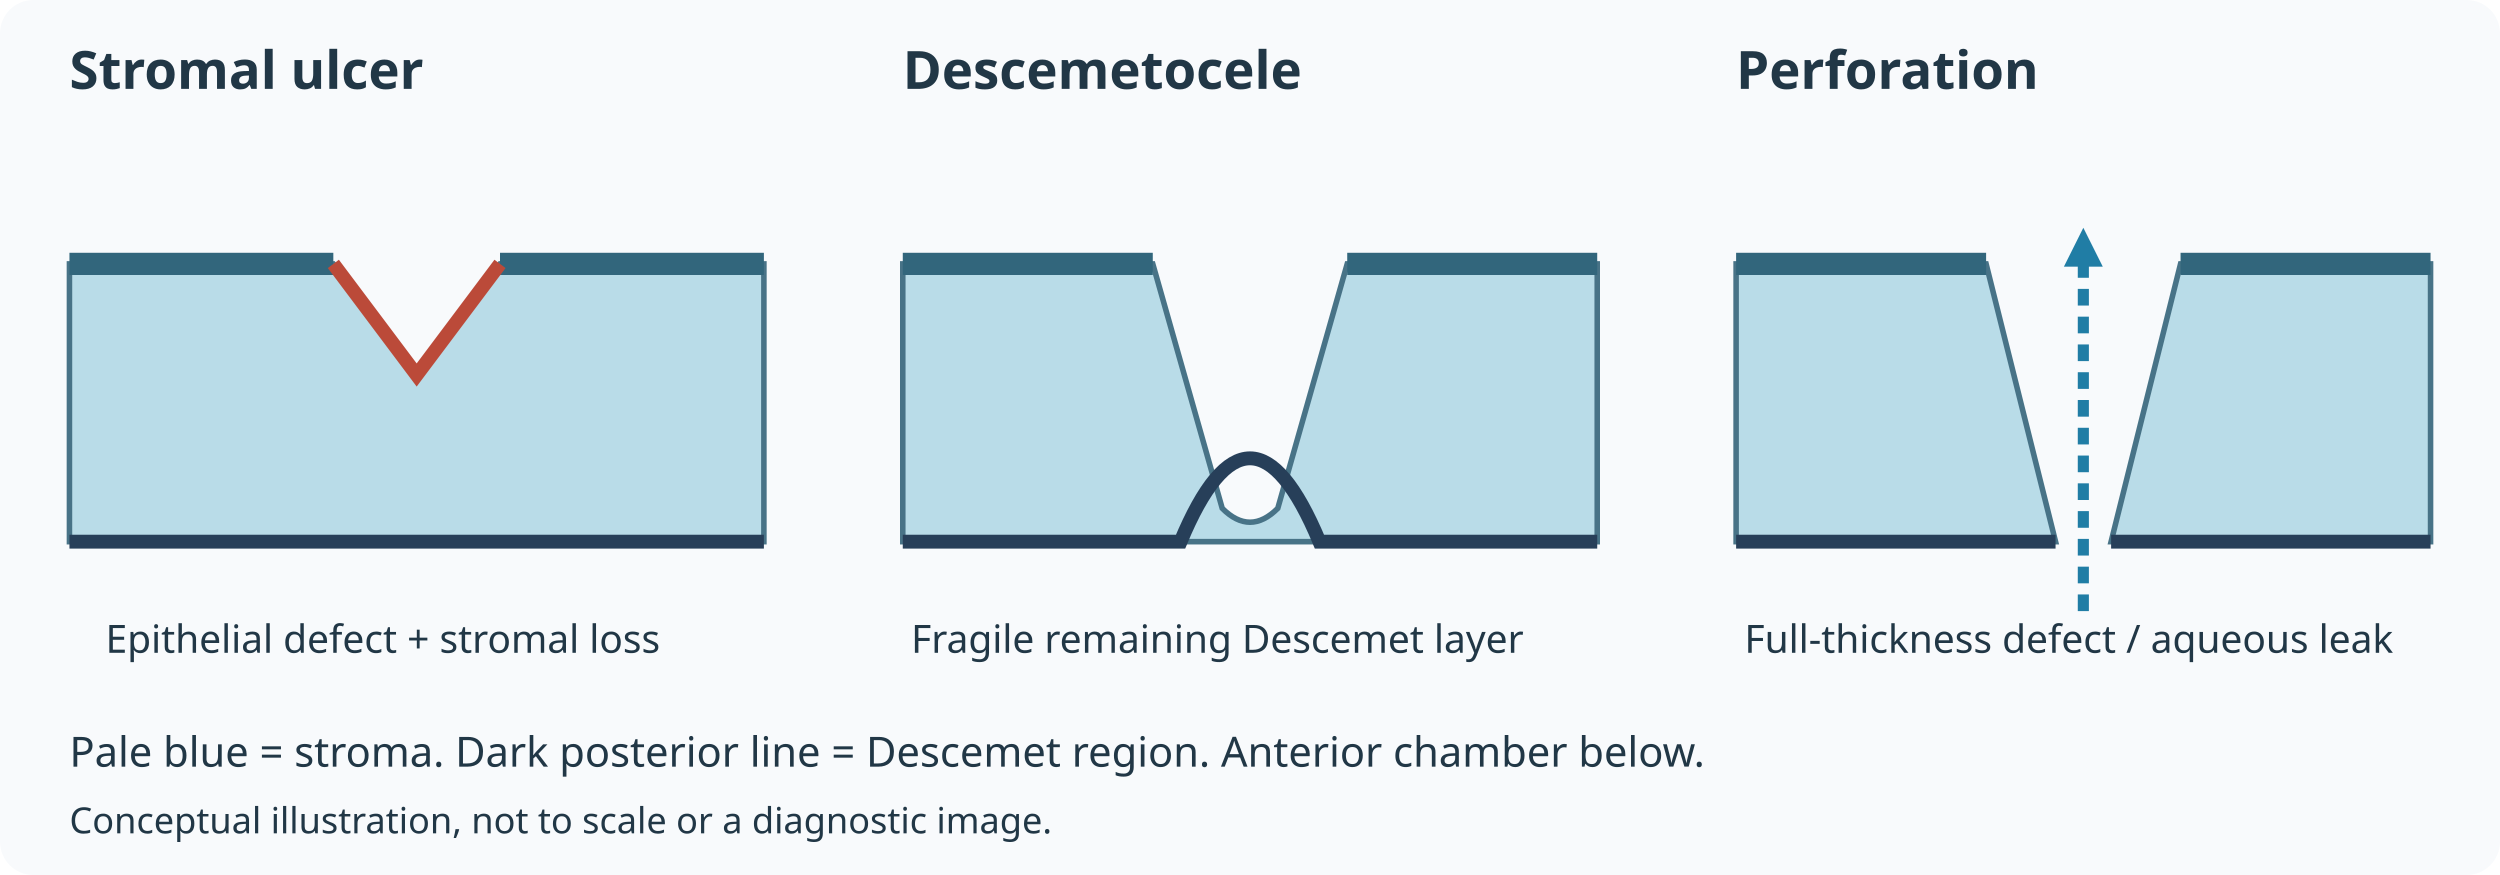
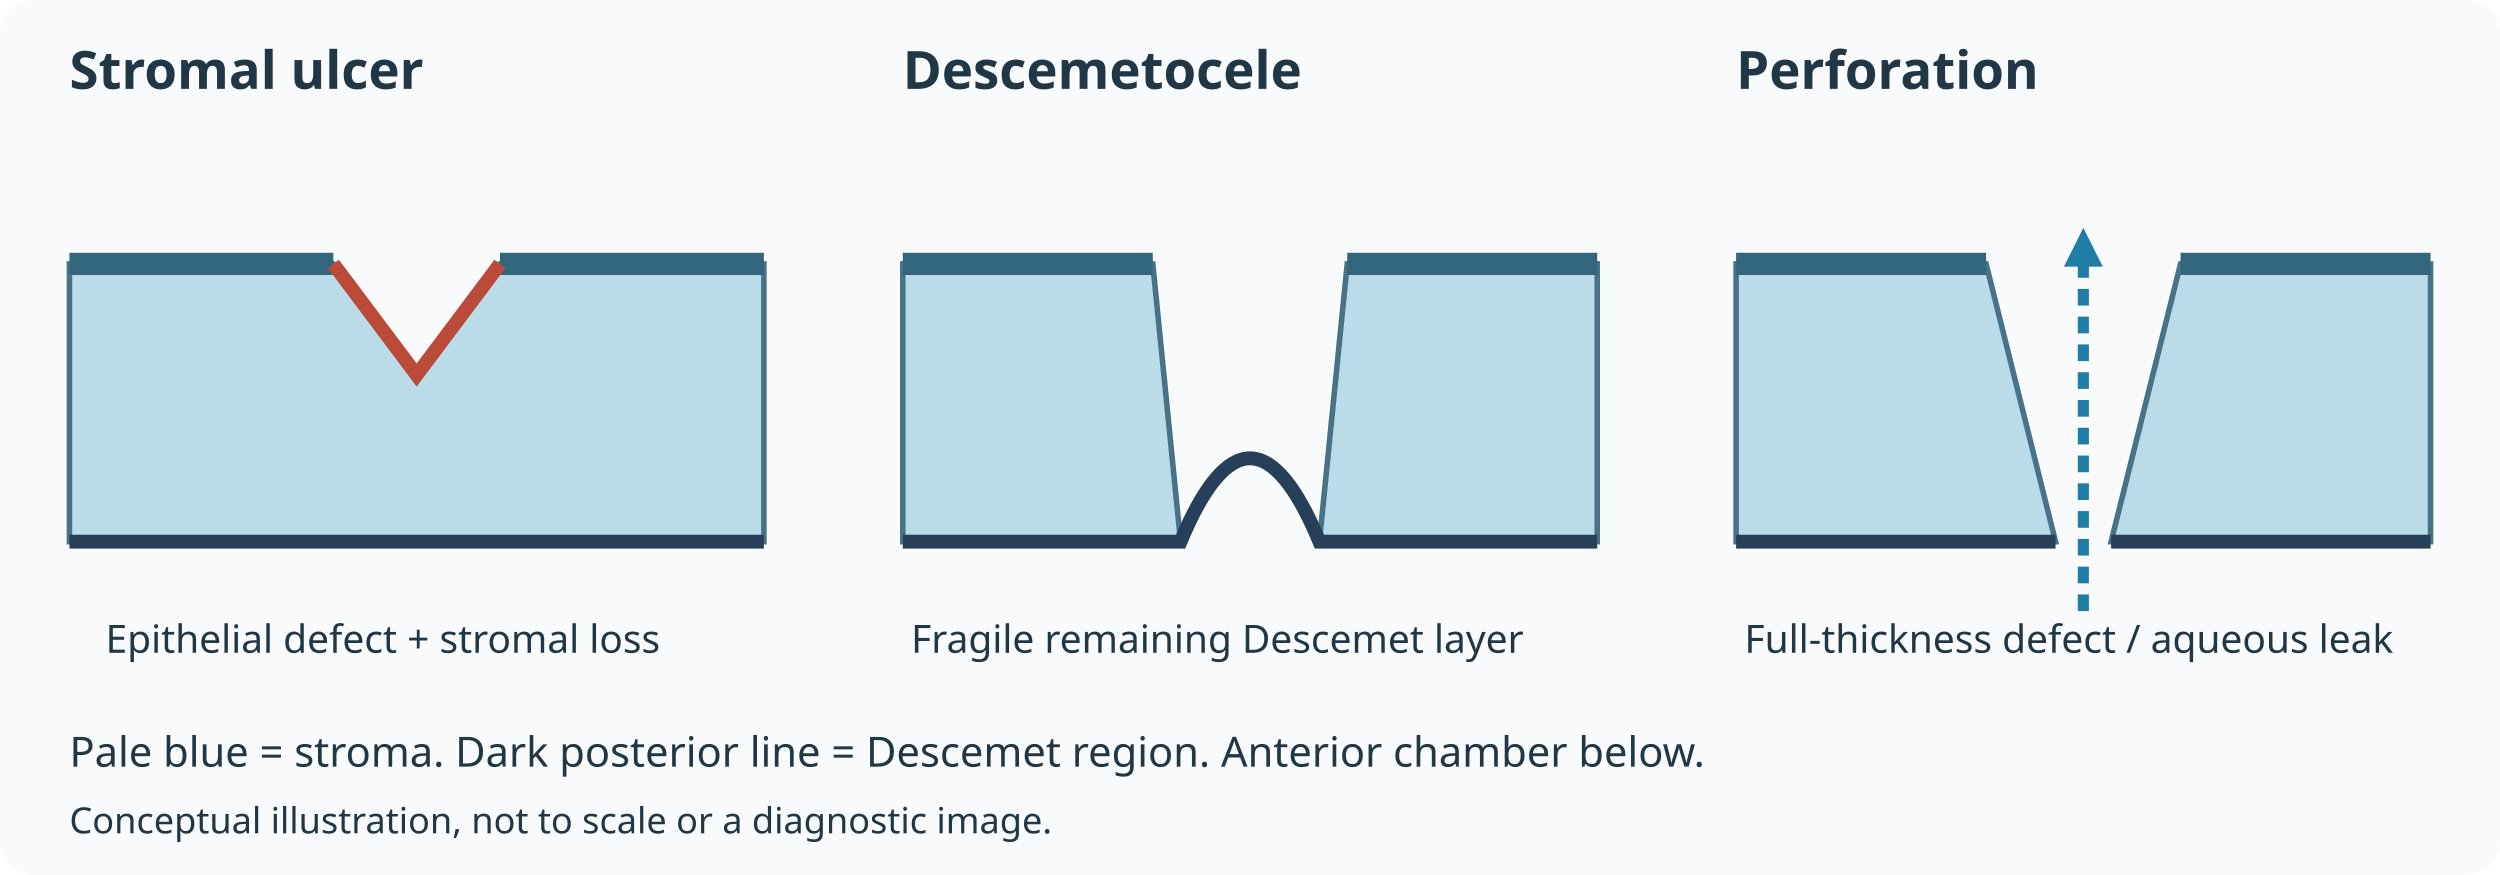
<svg xmlns="http://www.w3.org/2000/svg" viewBox="0 0 900 315" role="img" aria-labelledby="t">
  <rect width="900" height="315" rx="12" fill="#f8fafc" />
  <g font-family="sans-serif" fill="#213746">
    <text x="25" y="32" font-size="19" font-weight="bold">Stromal ulcer</text>
    <text x="325" y="32" font-size="19" font-weight="bold">Descemetocele</text>
    <text x="625" y="32" font-size="19" font-weight="bold">Perforation</text>
-     <path d="M25 95 H120 L150 135 L180 95 H275 V195 H25Z M325 95 H415 L440 183 Q450 193 460 183 L485 95 H575 V195 H325Z M625 95 H715 L740 195 H625Z M760 195 L785 95 H875 V195Z" fill="#b9dce8" stroke="#487387" stroke-width="2" />
+     <path d="M25 95 H120 L150 135 L180 95 H275 V195 H25Z M325 95 H415 L425 195 Q450 135 475 195 L485 95 H575 V195 H475 Q450 135 425 195 H325Z M625 95 H715 L740 195 H625Z M760 195 L785 95 H875 V195Z" fill="#b9dce8" stroke="#487387" stroke-width="2" />
    <path d="M25 95 H120 M180 95 H275 M325 95 H415 M485 95 H575 M625 95 H715 M785 95 H875" stroke="#32667c" stroke-width="8" />
    <path d="M25 195 H275 M325 195 H425 Q450 135 475 195 H575 M625 195 H740 M760 195 H875" stroke="#273f59" stroke-width="5" fill="none" />
    <path d="M120 95 L150 135 L180 95" stroke="#bb4a39" stroke-width="5" fill="none" />
    <path d="M750 220 V95" stroke="#207da5" stroke-width="4" stroke-dasharray="6 4" />
    <path d="M750 82 l-7 14 h14Z" fill="#207da5" />
    <text x="38" y="235" font-size="14">Epithelial defect + stromal loss</text>
    <text x="328" y="235" font-size="14">Fragile remaining Descemet layer</text>
    <text x="628" y="235" font-size="14">Full-thickness defect / aqueous leak</text>
    <text x="25" y="276" font-size="15">Pale blue = stroma. Dark posterior line = Descemet region. Anterior chamber below.</text>
    <text x="25" y="300" font-size="13">Conceptual illustration, not to scale or a diagnostic image.</text>
  </g>
</svg>
